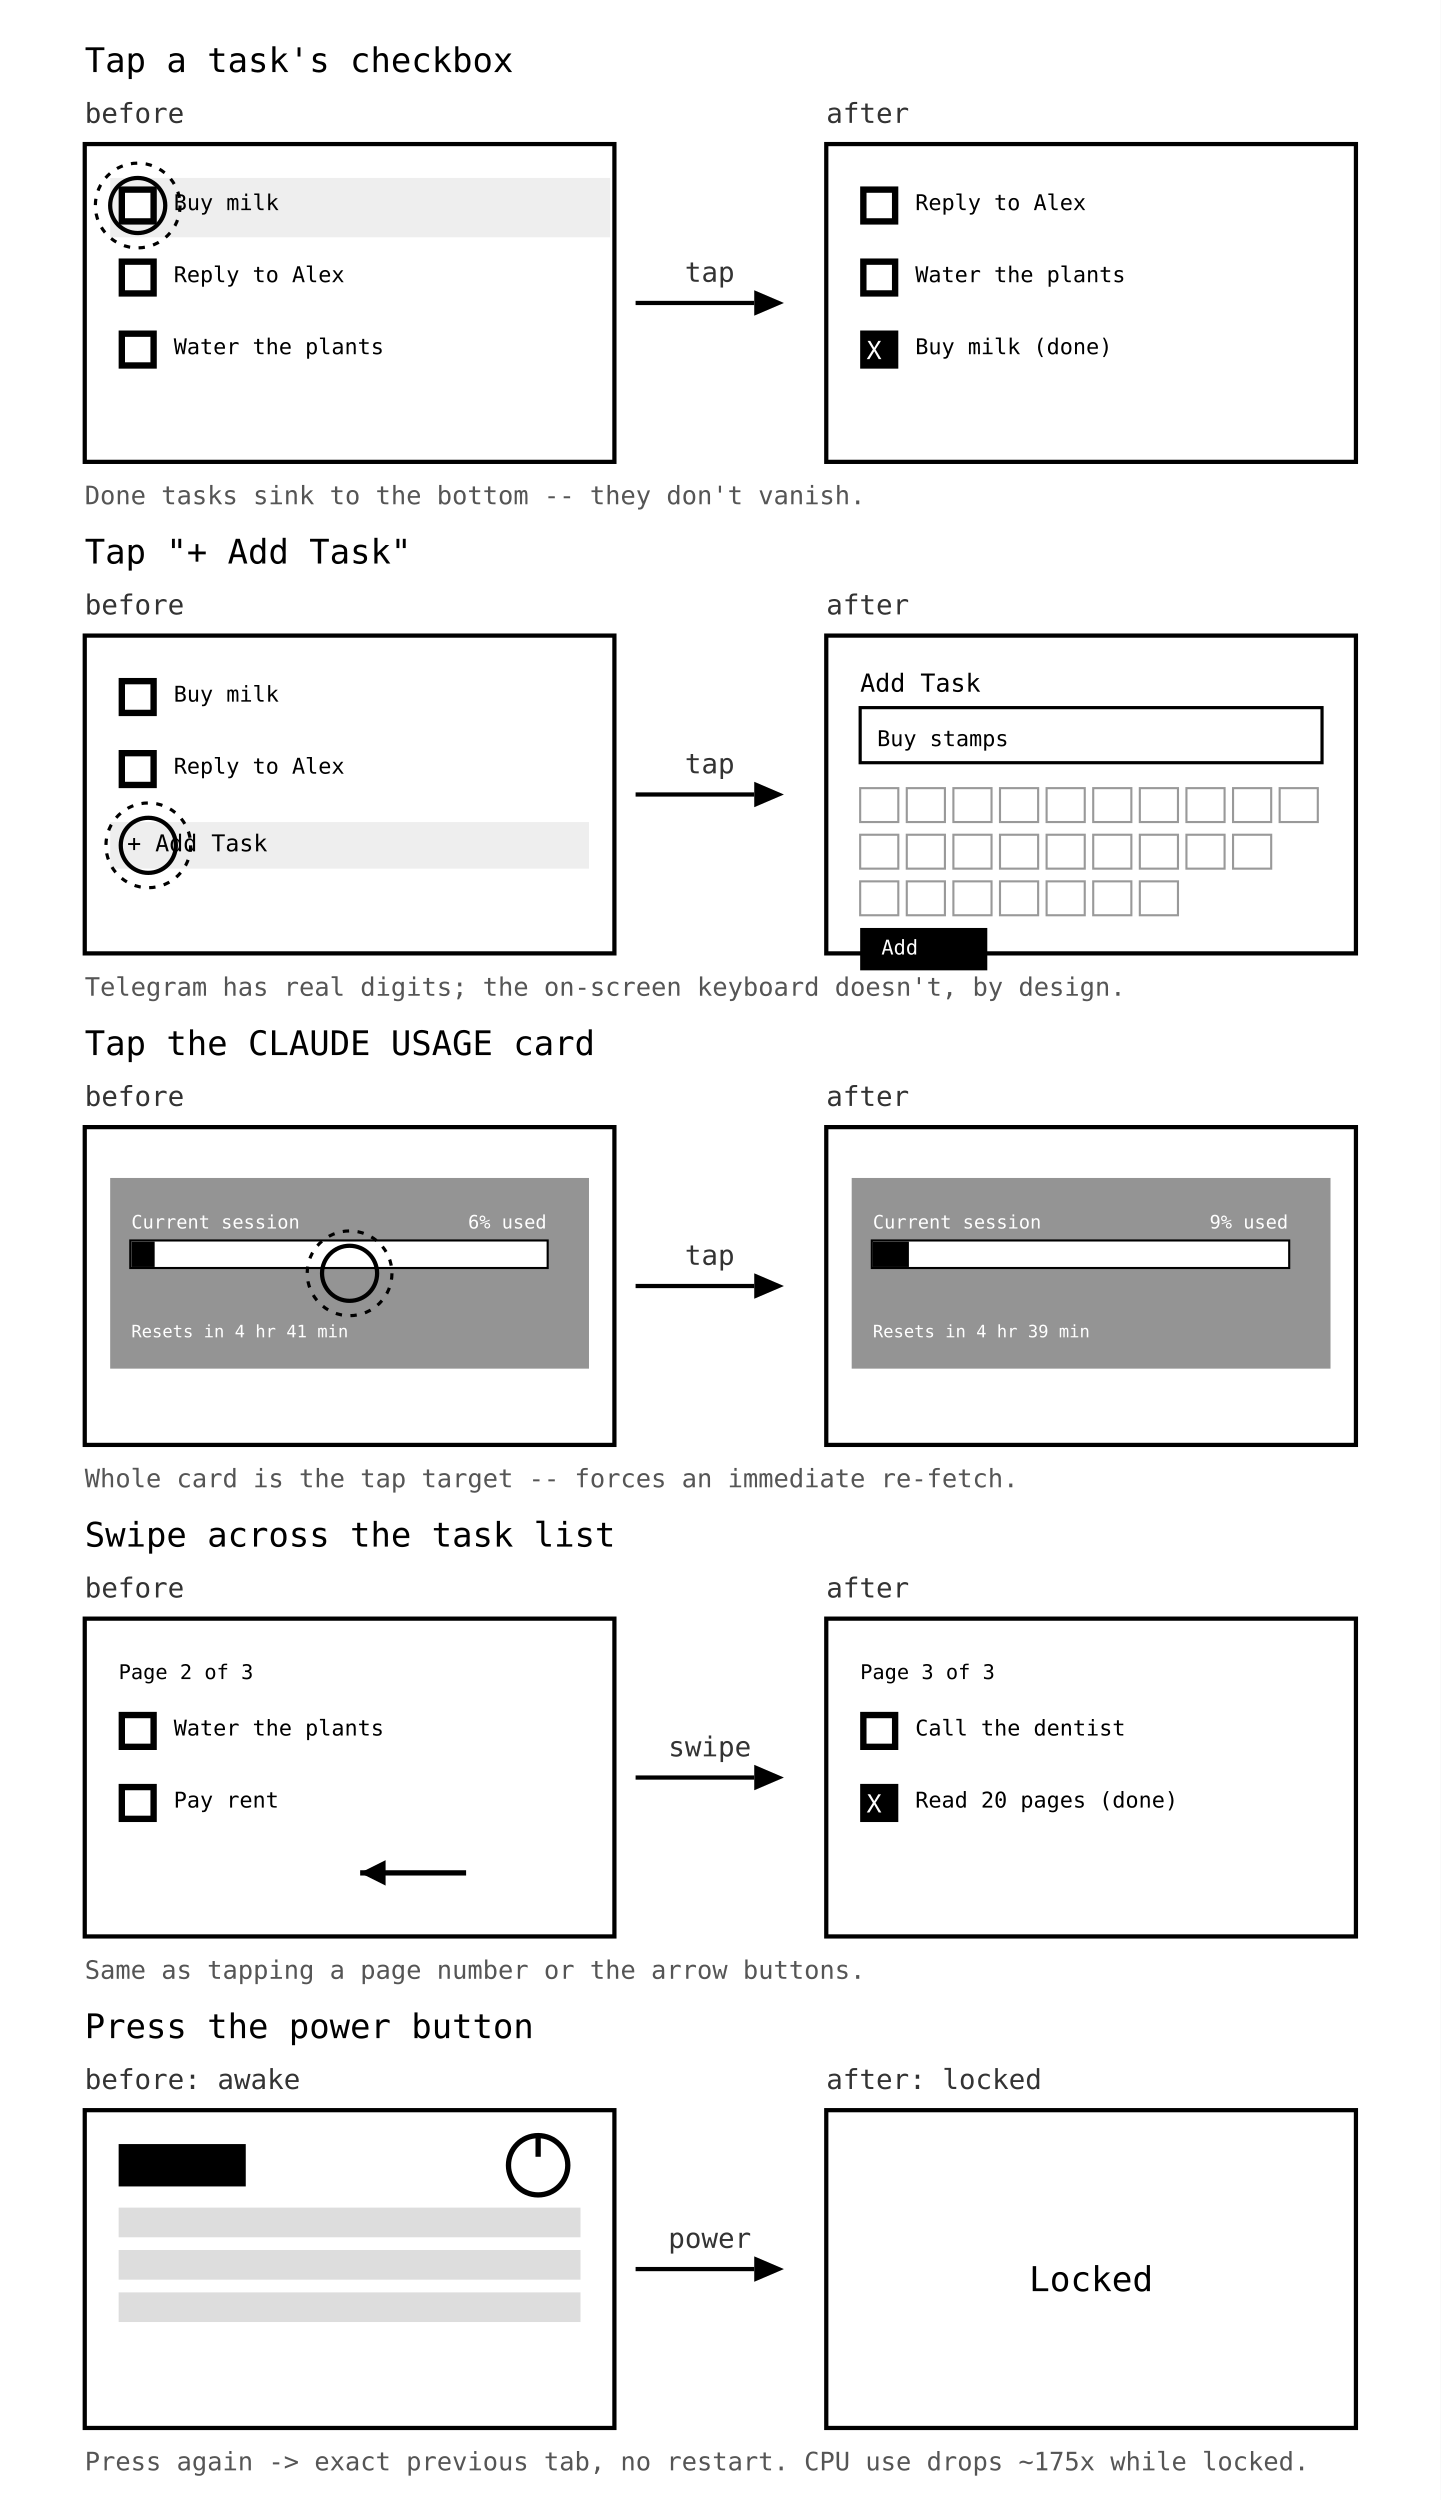
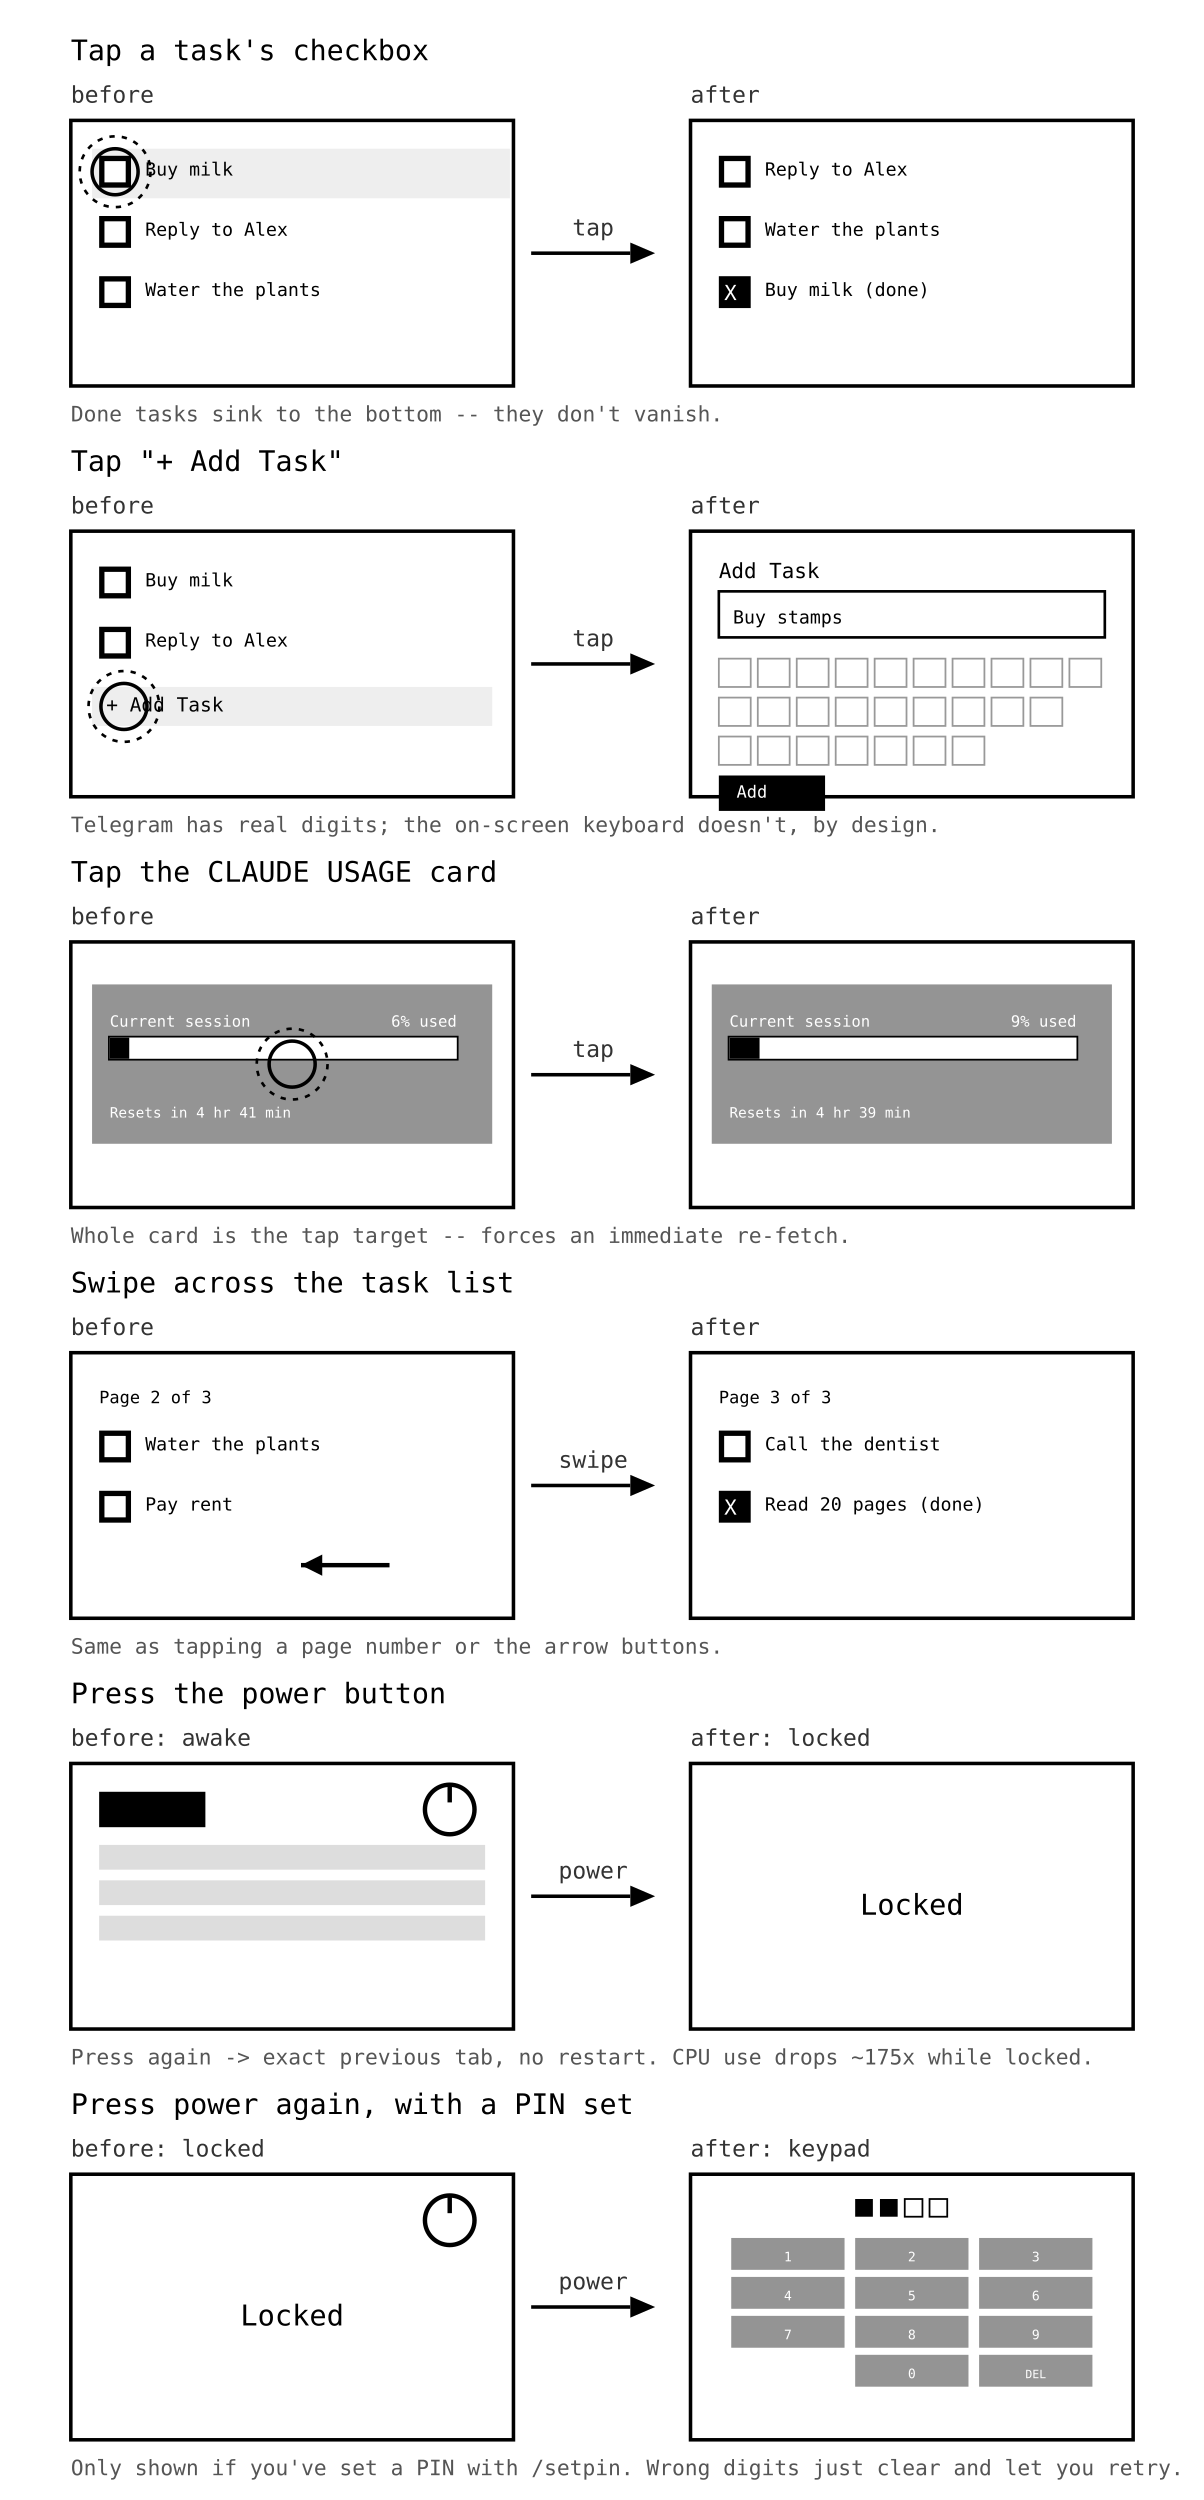
- <svg xmlns="http://www.w3.org/2000/svg" viewBox="0 0 680 1180" width="680" height="1180">
-   <rect x="0" y="0" width="680" height="1180" fill="white" />
+ <svg xmlns="http://www.w3.org/2000/svg" viewBox="0 0 680 1412" width="680" height="1412">
+   <rect x="0" y="0" width="680" height="1412" fill="white" />
  <text x="40" y="34" font-size="16" font-family="DejaVu Sans Mono, Consolas, monospace" fill="black" text-anchor="start">Tap a task's checkbox</text>
  <rect x="40" y="68" width="250" height="150" fill="none" stroke="black" stroke-width="2" />
  <text x="40" y="58" font-size="13" font-family="DejaVu Sans Mono, Consolas, monospace" fill="#333" text-anchor="start">before</text>
  <rect x="390" y="68" width="250" height="150" fill="none" stroke="black" stroke-width="2" />
  <text x="390" y="58" font-size="13" font-family="DejaVu Sans Mono, Consolas, monospace" fill="#333" text-anchor="start">after</text>
  <rect x="52" y="84" width="236" height="28" fill="#eee" />
  <rect x="56" y="88" width="18" height="18" fill="black" />
  <rect x="59" y="91" width="12" height="12" fill="white" />
  <text x="82" y="99.184" font-size="10.3" font-family="DejaVu Sans Mono, Consolas, monospace" font-weight="normal" fill="black" text-anchor="start" letter-spacing="0">Buy milk</text>
  <rect x="56" y="122" width="18" height="18" fill="black" />
  <rect x="59" y="125" width="12" height="12" fill="white" />
  <text x="82" y="133.184" font-size="10.3" font-family="DejaVu Sans Mono, Consolas, monospace" font-weight="normal" fill="black" text-anchor="start" letter-spacing="0">Reply to Alex</text>
  <rect x="56" y="156" width="18" height="18" fill="black" />
  <rect x="59" y="159" width="12" height="12" fill="white" />
  <text x="82" y="167.184" font-size="10.3" font-family="DejaVu Sans Mono, Consolas, monospace" font-weight="normal" fill="black" text-anchor="start" letter-spacing="0">Water the plants</text>
  <circle cx="65" cy="97" r="13" fill="none" stroke="black" stroke-width="2" />
  <circle cx="65" cy="97" r="20" fill="none" stroke="black" stroke-width="1.5" stroke-dasharray="3,4" />
  <line x1="300" y1="143.0" x2="356" y2="143.0" stroke="black" stroke-width="2" />
  <polygon points="370,143.0 356,137.0 356,149.0" fill="black" />
  <text x="335.0" y="133.0" font-size="13" font-family="DejaVu Sans Mono, Consolas, monospace" fill="#333" text-anchor="middle">tap</text>
  <rect x="406" y="88" width="18" height="18" fill="black" />
  <rect x="409" y="91" width="12" height="12" fill="white" />
  <text x="432" y="99.184" font-size="10.3" font-family="DejaVu Sans Mono, Consolas, monospace" font-weight="normal" fill="black" text-anchor="start" letter-spacing="0">Reply to Alex</text>
  <rect x="406" y="122" width="18" height="18" fill="black" />
  <rect x="409" y="125" width="12" height="12" fill="white" />
  <text x="432" y="133.184" font-size="10.3" font-family="DejaVu Sans Mono, Consolas, monospace" font-weight="normal" fill="black" text-anchor="start" letter-spacing="0">Water the plants</text>
  <rect x="406" y="156" width="18" height="18" fill="black" />
  <text x="409" y="169.496" font-size="11.8" font-family="DejaVu Sans Mono, Consolas, monospace" font-weight="normal" fill="white" text-anchor="start" letter-spacing="0">X</text>
  <text x="432" y="167.184" font-size="10.3" font-family="DejaVu Sans Mono, Consolas, monospace" font-weight="normal" fill="black" text-anchor="start" letter-spacing="0">Buy milk  (done)</text>
  <text x="40" y="238" font-size="12" font-family="DejaVu Sans Mono, Consolas, monospace" fill="#555" text-anchor="start">Done tasks sink to the bottom -- they don't vanish.</text>
  <text x="40" y="266" font-size="16" font-family="DejaVu Sans Mono, Consolas, monospace" fill="black" text-anchor="start">Tap "+ Add Task"</text>
  <rect x="40" y="300" width="250" height="150" fill="none" stroke="black" stroke-width="2" />
  <text x="40" y="290" font-size="13" font-family="DejaVu Sans Mono, Consolas, monospace" fill="#333" text-anchor="start">before</text>
  <rect x="390" y="300" width="250" height="150" fill="none" stroke="black" stroke-width="2" />
  <text x="390" y="290" font-size="13" font-family="DejaVu Sans Mono, Consolas, monospace" fill="#333" text-anchor="start">after</text>
  <rect x="56" y="320" width="18" height="18" fill="black" />
  <rect x="59" y="323" width="12" height="12" fill="white" />
  <text x="82" y="331.184" font-size="10.3" font-family="DejaVu Sans Mono, Consolas, monospace" font-weight="normal" fill="black" text-anchor="start" letter-spacing="0">Buy milk</text>
  <rect x="56" y="354" width="18" height="18" fill="black" />
  <rect x="59" y="357" width="12" height="12" fill="white" />
  <text x="82" y="365.184" font-size="10.3" font-family="DejaVu Sans Mono, Consolas, monospace" font-weight="normal" fill="black" text-anchor="start" letter-spacing="0">Reply to Alex</text>
  <rect x="52" y="388" width="226" height="22" fill="#eee" />
  <text x="60" y="401.84" font-size="11.0" font-family="DejaVu Sans Mono, Consolas, monospace" font-weight="normal" fill="black" text-anchor="start" letter-spacing="0">+ Add Task</text>
  <circle cx="70" cy="399" r="13" fill="none" stroke="black" stroke-width="2" />
  <circle cx="70" cy="399" r="20" fill="none" stroke="black" stroke-width="1.5" stroke-dasharray="3,4" />
  <line x1="300" y1="375.0" x2="356" y2="375.0" stroke="black" stroke-width="2" />
  <polygon points="370,375.0 356,369.0 356,381.0" fill="black" />
  <text x="335.0" y="365.0" font-size="13" font-family="DejaVu Sans Mono, Consolas, monospace" fill="#333" text-anchor="middle">tap</text>
  <text x="406" y="326.496" font-size="11.8" font-family="DejaVu Sans Mono, Consolas, monospace" font-weight="normal" fill="black" text-anchor="start" letter-spacing="0">Add Task</text>
  <rect x="406" y="334" width="218" height="26" fill="white" stroke="black" stroke-width="1.5" />
  <text x="414" y="352.184" font-size="10.3" font-family="DejaVu Sans Mono, Consolas, monospace" font-weight="normal" fill="black" text-anchor="start" letter-spacing="0">Buy stamps</text>
  <rect x="406" y="372" width="18" height="16" fill="none" stroke="#999" stroke-width="1" />
  <rect x="428" y="372" width="18" height="16" fill="none" stroke="#999" stroke-width="1" />
  <rect x="450" y="372" width="18" height="16" fill="none" stroke="#999" stroke-width="1" />
  <rect x="472" y="372" width="18" height="16" fill="none" stroke="#999" stroke-width="1" />
  <rect x="494" y="372" width="18" height="16" fill="none" stroke="#999" stroke-width="1" />
  <rect x="516" y="372" width="18" height="16" fill="none" stroke="#999" stroke-width="1" />
  <rect x="538" y="372" width="18" height="16" fill="none" stroke="#999" stroke-width="1" />
  <rect x="560" y="372" width="18" height="16" fill="none" stroke="#999" stroke-width="1" />
  <rect x="582" y="372" width="18" height="16" fill="none" stroke="#999" stroke-width="1" />
  <rect x="604" y="372" width="18" height="16" fill="none" stroke="#999" stroke-width="1" />
  <rect x="406" y="394" width="18" height="16" fill="none" stroke="#999" stroke-width="1" />
  <rect x="428" y="394" width="18" height="16" fill="none" stroke="#999" stroke-width="1" />
  <rect x="450" y="394" width="18" height="16" fill="none" stroke="#999" stroke-width="1" />
  <rect x="472" y="394" width="18" height="16" fill="none" stroke="#999" stroke-width="1" />
  <rect x="494" y="394" width="18" height="16" fill="none" stroke="#999" stroke-width="1" />
  <rect x="516" y="394" width="18" height="16" fill="none" stroke="#999" stroke-width="1" />
  <rect x="538" y="394" width="18" height="16" fill="none" stroke="#999" stroke-width="1" />
  <rect x="560" y="394" width="18" height="16" fill="none" stroke="#999" stroke-width="1" />
  <rect x="582" y="394" width="18" height="16" fill="none" stroke="#999" stroke-width="1" />
  <rect x="406" y="416" width="18" height="16" fill="none" stroke="#999" stroke-width="1" />
  <rect x="428" y="416" width="18" height="16" fill="none" stroke="#999" stroke-width="1" />
  <rect x="450" y="416" width="18" height="16" fill="none" stroke="#999" stroke-width="1" />
  <rect x="472" y="416" width="18" height="16" fill="none" stroke="#999" stroke-width="1" />
  <rect x="494" y="416" width="18" height="16" fill="none" stroke="#999" stroke-width="1" />
  <rect x="516" y="416" width="18" height="16" fill="none" stroke="#999" stroke-width="1" />
  <rect x="538" y="416" width="18" height="16" fill="none" stroke="#999" stroke-width="1" />
  <rect x="406" y="438" width="60" height="20" fill="black" />
  <text x="416" y="450.528" font-size="9.6" font-family="DejaVu Sans Mono, Consolas, monospace" font-weight="normal" fill="white" text-anchor="start" letter-spacing="0">Add</text>
  <text x="40" y="470" font-size="12" font-family="DejaVu Sans Mono, Consolas, monospace" fill="#555" text-anchor="start">Telegram has real digits; the on-screen keyboard doesn't, by design.</text>
  <text x="40" y="498" font-size="16" font-family="DejaVu Sans Mono, Consolas, monospace" fill="black" text-anchor="start">Tap the CLAUDE USAGE card</text>
  <rect x="40" y="532" width="250" height="150" fill="none" stroke="black" stroke-width="2" />
  <text x="40" y="522" font-size="13" font-family="DejaVu Sans Mono, Consolas, monospace" fill="#333" text-anchor="start">before</text>
  <rect x="390" y="532" width="250" height="150" fill="none" stroke="black" stroke-width="2" />
  <text x="390" y="522" font-size="13" font-family="DejaVu Sans Mono, Consolas, monospace" fill="#333" text-anchor="start">after</text>
  <rect x="52" y="556" width="226" height="90" fill="#949494" />
  <text x="62" y="579.872" font-size="8.8" font-family="DejaVu Sans Mono, Consolas, monospace" font-weight="normal" fill="white" text-anchor="start" letter-spacing="0">Current session</text>
  <text x="258" y="579.872" font-size="8.8" font-family="DejaVu Sans Mono, Consolas, monospace" font-weight="normal" fill="white" text-anchor="end" letter-spacing="0">6% used</text>
  <rect x="61" y="585" width="198" height="14" fill="black" />
  <rect x="62" y="586" width="196" height="12" fill="white" />
  <rect x="62" y="586" width="11" height="12" fill="black" />
  <text x="62" y="631.216" font-size="8.1" font-family="DejaVu Sans Mono, Consolas, monospace" font-weight="normal" fill="white" text-anchor="start" letter-spacing="0">Resets in 4 hr 41 min</text>
  <circle cx="165" cy="601" r="13" fill="none" stroke="black" stroke-width="2" />
  <circle cx="165" cy="601" r="20" fill="none" stroke="black" stroke-width="1.5" stroke-dasharray="3,4" />
  <line x1="300" y1="607.0" x2="356" y2="607.0" stroke="black" stroke-width="2" />
  <polygon points="370,607.0 356,601.0 356,613.0" fill="black" />
  <text x="335.0" y="597.0" font-size="13" font-family="DejaVu Sans Mono, Consolas, monospace" fill="#333" text-anchor="middle">tap</text>
  <rect x="402" y="556" width="226" height="90" fill="#949494" />
  <text x="412" y="579.872" font-size="8.8" font-family="DejaVu Sans Mono, Consolas, monospace" font-weight="normal" fill="white" text-anchor="start" letter-spacing="0">Current session</text>
  <text x="608" y="579.872" font-size="8.8" font-family="DejaVu Sans Mono, Consolas, monospace" font-weight="normal" fill="white" text-anchor="end" letter-spacing="0">9% used</text>
  <rect x="411" y="585" width="198" height="14" fill="black" />
  <rect x="412" y="586" width="196" height="12" fill="white" />
  <rect x="412" y="586" width="17" height="12" fill="black" />
  <text x="412" y="631.216" font-size="8.1" font-family="DejaVu Sans Mono, Consolas, monospace" font-weight="normal" fill="white" text-anchor="start" letter-spacing="0">Resets in 4 hr 39 min</text>
  <text x="40" y="702" font-size="12" font-family="DejaVu Sans Mono, Consolas, monospace" fill="#555" text-anchor="start">Whole card is the tap target -- forces an immediate re-fetch.</text>
  <text x="40" y="730" font-size="16" font-family="DejaVu Sans Mono, Consolas, monospace" fill="black" text-anchor="start">Swipe across the task list</text>
  <rect x="40" y="764" width="250" height="150" fill="none" stroke="black" stroke-width="2" />
  <text x="40" y="754" font-size="13" font-family="DejaVu Sans Mono, Consolas, monospace" fill="#333" text-anchor="start">before</text>
  <rect x="390" y="764" width="250" height="150" fill="none" stroke="black" stroke-width="2" />
  <text x="390" y="754" font-size="13" font-family="DejaVu Sans Mono, Consolas, monospace" fill="#333" text-anchor="start">after</text>
  <text x="56" y="792.528" font-size="9.6" font-family="DejaVu Sans Mono, Consolas, monospace" font-weight="normal" fill="black" text-anchor="start" letter-spacing="0">Page 2 of 3</text>
  <rect x="56" y="808" width="18" height="18" fill="black" />
  <rect x="59" y="811" width="12" height="12" fill="white" />
  <text x="82" y="819.184" font-size="10.3" font-family="DejaVu Sans Mono, Consolas, monospace" font-weight="normal" fill="black" text-anchor="start" letter-spacing="0">Water the plants</text>
  <rect x="56" y="842" width="18" height="18" fill="black" />
  <rect x="59" y="845" width="12" height="12" fill="white" />
  <text x="82" y="853.184" font-size="10.3" font-family="DejaVu Sans Mono, Consolas, monospace" font-weight="normal" fill="black" text-anchor="start" letter-spacing="0">Pay rent</text>
  <line x1="220" y1="884" x2="170" y2="884" stroke="black" stroke-width="2.5" />
  <polygon points="170,884 182,878 182,890" fill="black" />
  <line x1="300" y1="839.0" x2="356" y2="839.0" stroke="black" stroke-width="2" />
  <polygon points="370,839.0 356,833.0 356,845.0" fill="black" />
  <text x="335.0" y="829.0" font-size="13" font-family="DejaVu Sans Mono, Consolas, monospace" fill="#333" text-anchor="middle">swipe</text>
  <text x="406" y="792.528" font-size="9.6" font-family="DejaVu Sans Mono, Consolas, monospace" font-weight="normal" fill="black" text-anchor="start" letter-spacing="0">Page 3 of 3</text>
  <rect x="406" y="808" width="18" height="18" fill="black" />
  <rect x="409" y="811" width="12" height="12" fill="white" />
  <text x="432" y="819.184" font-size="10.3" font-family="DejaVu Sans Mono, Consolas, monospace" font-weight="normal" fill="black" text-anchor="start" letter-spacing="0">Call the dentist</text>
  <rect x="406" y="842" width="18" height="18" fill="black" />
  <text x="409" y="855.496" font-size="11.8" font-family="DejaVu Sans Mono, Consolas, monospace" font-weight="normal" fill="white" text-anchor="start" letter-spacing="0">X</text>
  <text x="432" y="853.184" font-size="10.3" font-family="DejaVu Sans Mono, Consolas, monospace" font-weight="normal" fill="black" text-anchor="start" letter-spacing="0">Read 20 pages  (done)</text>
  <text x="40" y="934" font-size="12" font-family="DejaVu Sans Mono, Consolas, monospace" fill="#555" text-anchor="start">Same as tapping a page number or the arrow buttons.</text>
  <text x="40" y="962" font-size="16" font-family="DejaVu Sans Mono, Consolas, monospace" fill="black" text-anchor="start">Press the power button</text>
  <rect x="40" y="996" width="250" height="150" fill="none" stroke="black" stroke-width="2" />
  <text x="40" y="986" font-size="13" font-family="DejaVu Sans Mono, Consolas, monospace" fill="#333" text-anchor="start">before: awake</text>
  <rect x="390" y="996" width="250" height="150" fill="none" stroke="black" stroke-width="2" />
  <text x="390" y="986" font-size="13" font-family="DejaVu Sans Mono, Consolas, monospace" fill="#333" text-anchor="start">after: locked</text>
  <rect x="56" y="1012" width="60" height="20" fill="black" />
  <rect x="56" y="1042" width="218" height="14" fill="#ddd" />
  <rect x="56" y="1062" width="218" height="14" fill="#ddd" />
  <rect x="56" y="1082" width="218" height="14" fill="#ddd" />
  <circle cx="254" cy="1022" r="14" fill="none" stroke="black" stroke-width="2.5" />
  <line x1="254" y1="1008" x2="254" y2="1018" stroke="black" stroke-width="2.5" />
  <line x1="300" y1="1071.0" x2="356" y2="1071.0" stroke="black" stroke-width="2" />
  <polygon points="370,1071.0 356,1065.0 356,1077.0" fill="black" />
  <text x="335.0" y="1061.0" font-size="13" font-family="DejaVu Sans Mono, Consolas, monospace" fill="#333" text-anchor="middle">power</text>
  <text x="515.0" y="1081.432" font-size="16.2" font-family="DejaVu Sans Mono, Consolas, monospace" font-weight="normal" fill="black" text-anchor="middle" letter-spacing="0">Locked</text>
  <text x="40" y="1166" font-size="12" font-family="DejaVu Sans Mono, Consolas, monospace" fill="#555" text-anchor="start">Press again -&gt; exact previous tab, no restart. CPU use drops ~175x while locked.</text>
+   <text x="40" y="1194" font-size="16" font-family="DejaVu Sans Mono, Consolas, monospace" fill="black" text-anchor="start">Press power again, with a PIN set</text>
+   <rect x="40" y="1228" width="250" height="150" fill="none" stroke="black" stroke-width="2" />
+   <text x="40" y="1218" font-size="13" font-family="DejaVu Sans Mono, Consolas, monospace" fill="#333" text-anchor="start">before: locked</text>
+   <rect x="390" y="1228" width="250" height="150" fill="none" stroke="black" stroke-width="2" />
+   <text x="390" y="1218" font-size="13" font-family="DejaVu Sans Mono, Consolas, monospace" fill="#333" text-anchor="start">after: keypad</text>
+   <text x="165" y="1313.432" font-size="16.2" font-family="DejaVu Sans Mono, Consolas, monospace" font-weight="normal" fill="black" text-anchor="middle" letter-spacing="0">Locked</text>
+   <circle cx="254" cy="1254" r="14" fill="none" stroke="black" stroke-width="2.5" />
+   <line x1="254" y1="1240" x2="254" y2="1250" stroke="black" stroke-width="2.5" />
+   <line x1="300" y1="1303.0" x2="356" y2="1303.0" stroke="black" stroke-width="2" />
+   <polygon points="370,1303.0 356,1297.0 356,1309.0" fill="black" />
+   <text x="335.0" y="1293.0" font-size="13" font-family="DejaVu Sans Mono, Consolas, monospace" fill="#333" text-anchor="middle">power</text>
+   <rect x="483" y="1242" width="10" height="10" fill="black" />
+   <rect x="497" y="1242" width="10" height="10" fill="black" />
+   <rect x="511" y="1242" width="10" height="10" fill="none" stroke="black" stroke-width="1" />
+   <rect x="525" y="1242" width="10" height="10" fill="none" stroke="black" stroke-width="1" />
+   <rect x="413" y="1264" width="64" height="18" fill="#949494" />
+   <text x="445" y="1277.2" font-size="7.4" font-family="DejaVu Sans Mono, Consolas, monospace" font-weight="normal" fill="white" text-anchor="middle" letter-spacing="0">1</text>
+   <rect x="483" y="1264" width="64" height="18" fill="#949494" />
+   <text x="515" y="1277.2" font-size="7.4" font-family="DejaVu Sans Mono, Consolas, monospace" font-weight="normal" fill="white" text-anchor="middle" letter-spacing="0">2</text>
+   <rect x="553" y="1264" width="64" height="18" fill="#949494" />
+   <text x="585" y="1277.2" font-size="7.4" font-family="DejaVu Sans Mono, Consolas, monospace" font-weight="normal" fill="white" text-anchor="middle" letter-spacing="0">3</text>
+   <rect x="413" y="1286" width="64" height="18" fill="#949494" />
+   <text x="445" y="1299.2" font-size="7.4" font-family="DejaVu Sans Mono, Consolas, monospace" font-weight="normal" fill="white" text-anchor="middle" letter-spacing="0">4</text>
+   <rect x="483" y="1286" width="64" height="18" fill="#949494" />
+   <text x="515" y="1299.2" font-size="7.4" font-family="DejaVu Sans Mono, Consolas, monospace" font-weight="normal" fill="white" text-anchor="middle" letter-spacing="0">5</text>
+   <rect x="553" y="1286" width="64" height="18" fill="#949494" />
+   <text x="585" y="1299.2" font-size="7.4" font-family="DejaVu Sans Mono, Consolas, monospace" font-weight="normal" fill="white" text-anchor="middle" letter-spacing="0">6</text>
+   <rect x="413" y="1308" width="64" height="18" fill="#949494" />
+   <text x="445" y="1321.2" font-size="7.4" font-family="DejaVu Sans Mono, Consolas, monospace" font-weight="normal" fill="white" text-anchor="middle" letter-spacing="0">7</text>
+   <rect x="483" y="1308" width="64" height="18" fill="#949494" />
+   <text x="515" y="1321.2" font-size="7.4" font-family="DejaVu Sans Mono, Consolas, monospace" font-weight="normal" fill="white" text-anchor="middle" letter-spacing="0">8</text>
+   <rect x="553" y="1308" width="64" height="18" fill="#949494" />
+   <text x="585" y="1321.2" font-size="7.4" font-family="DejaVu Sans Mono, Consolas, monospace" font-weight="normal" fill="white" text-anchor="middle" letter-spacing="0">9</text>
+   <rect x="483" y="1330" width="64" height="18" fill="#949494" />
+   <text x="515" y="1343.2" font-size="7.4" font-family="DejaVu Sans Mono, Consolas, monospace" font-weight="normal" fill="white" text-anchor="middle" letter-spacing="0">0</text>
+   <rect x="553" y="1330" width="64" height="18" fill="#949494" />
+   <text x="585" y="1343.2" font-size="6.5" font-family="DejaVu Sans Mono, Consolas, monospace" font-weight="normal" fill="white" text-anchor="middle" letter-spacing="0">DEL</text>
+   <text x="40" y="1398" font-size="12" font-family="DejaVu Sans Mono, Consolas, monospace" fill="#555" text-anchor="start">Only shown if you've set a PIN with /setpin. Wrong digits just clear and let you retry.</text>
</svg>
